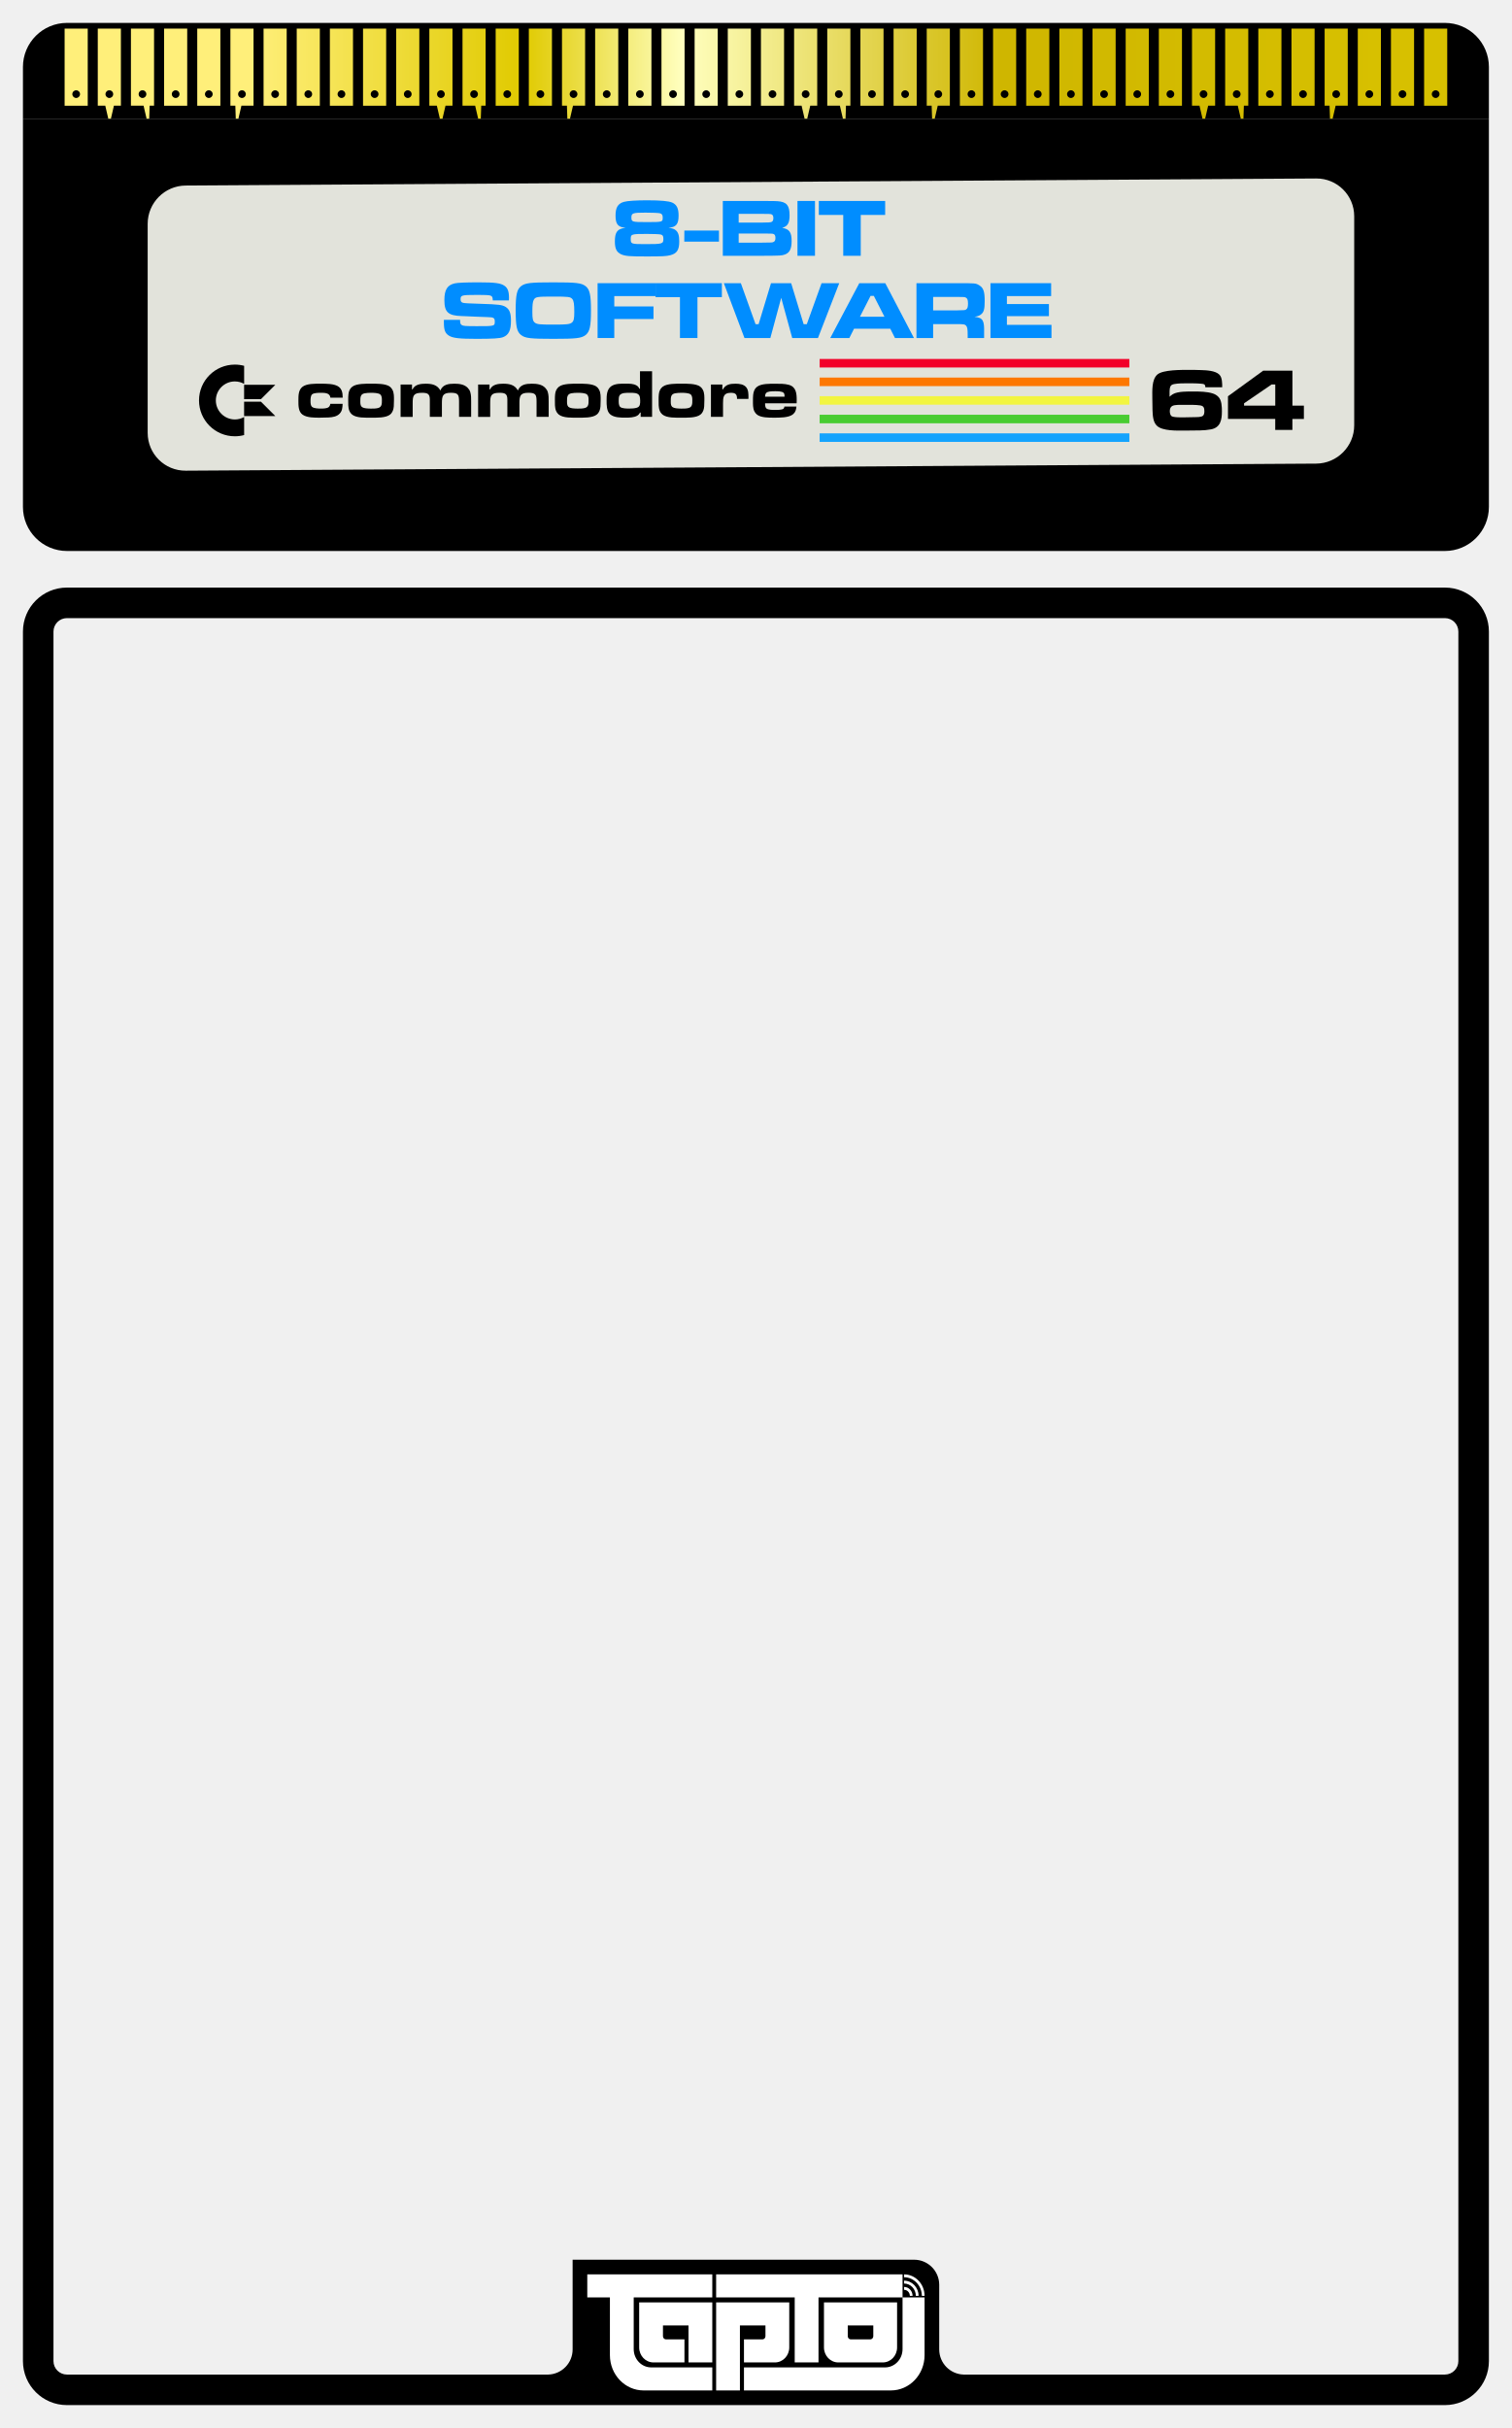
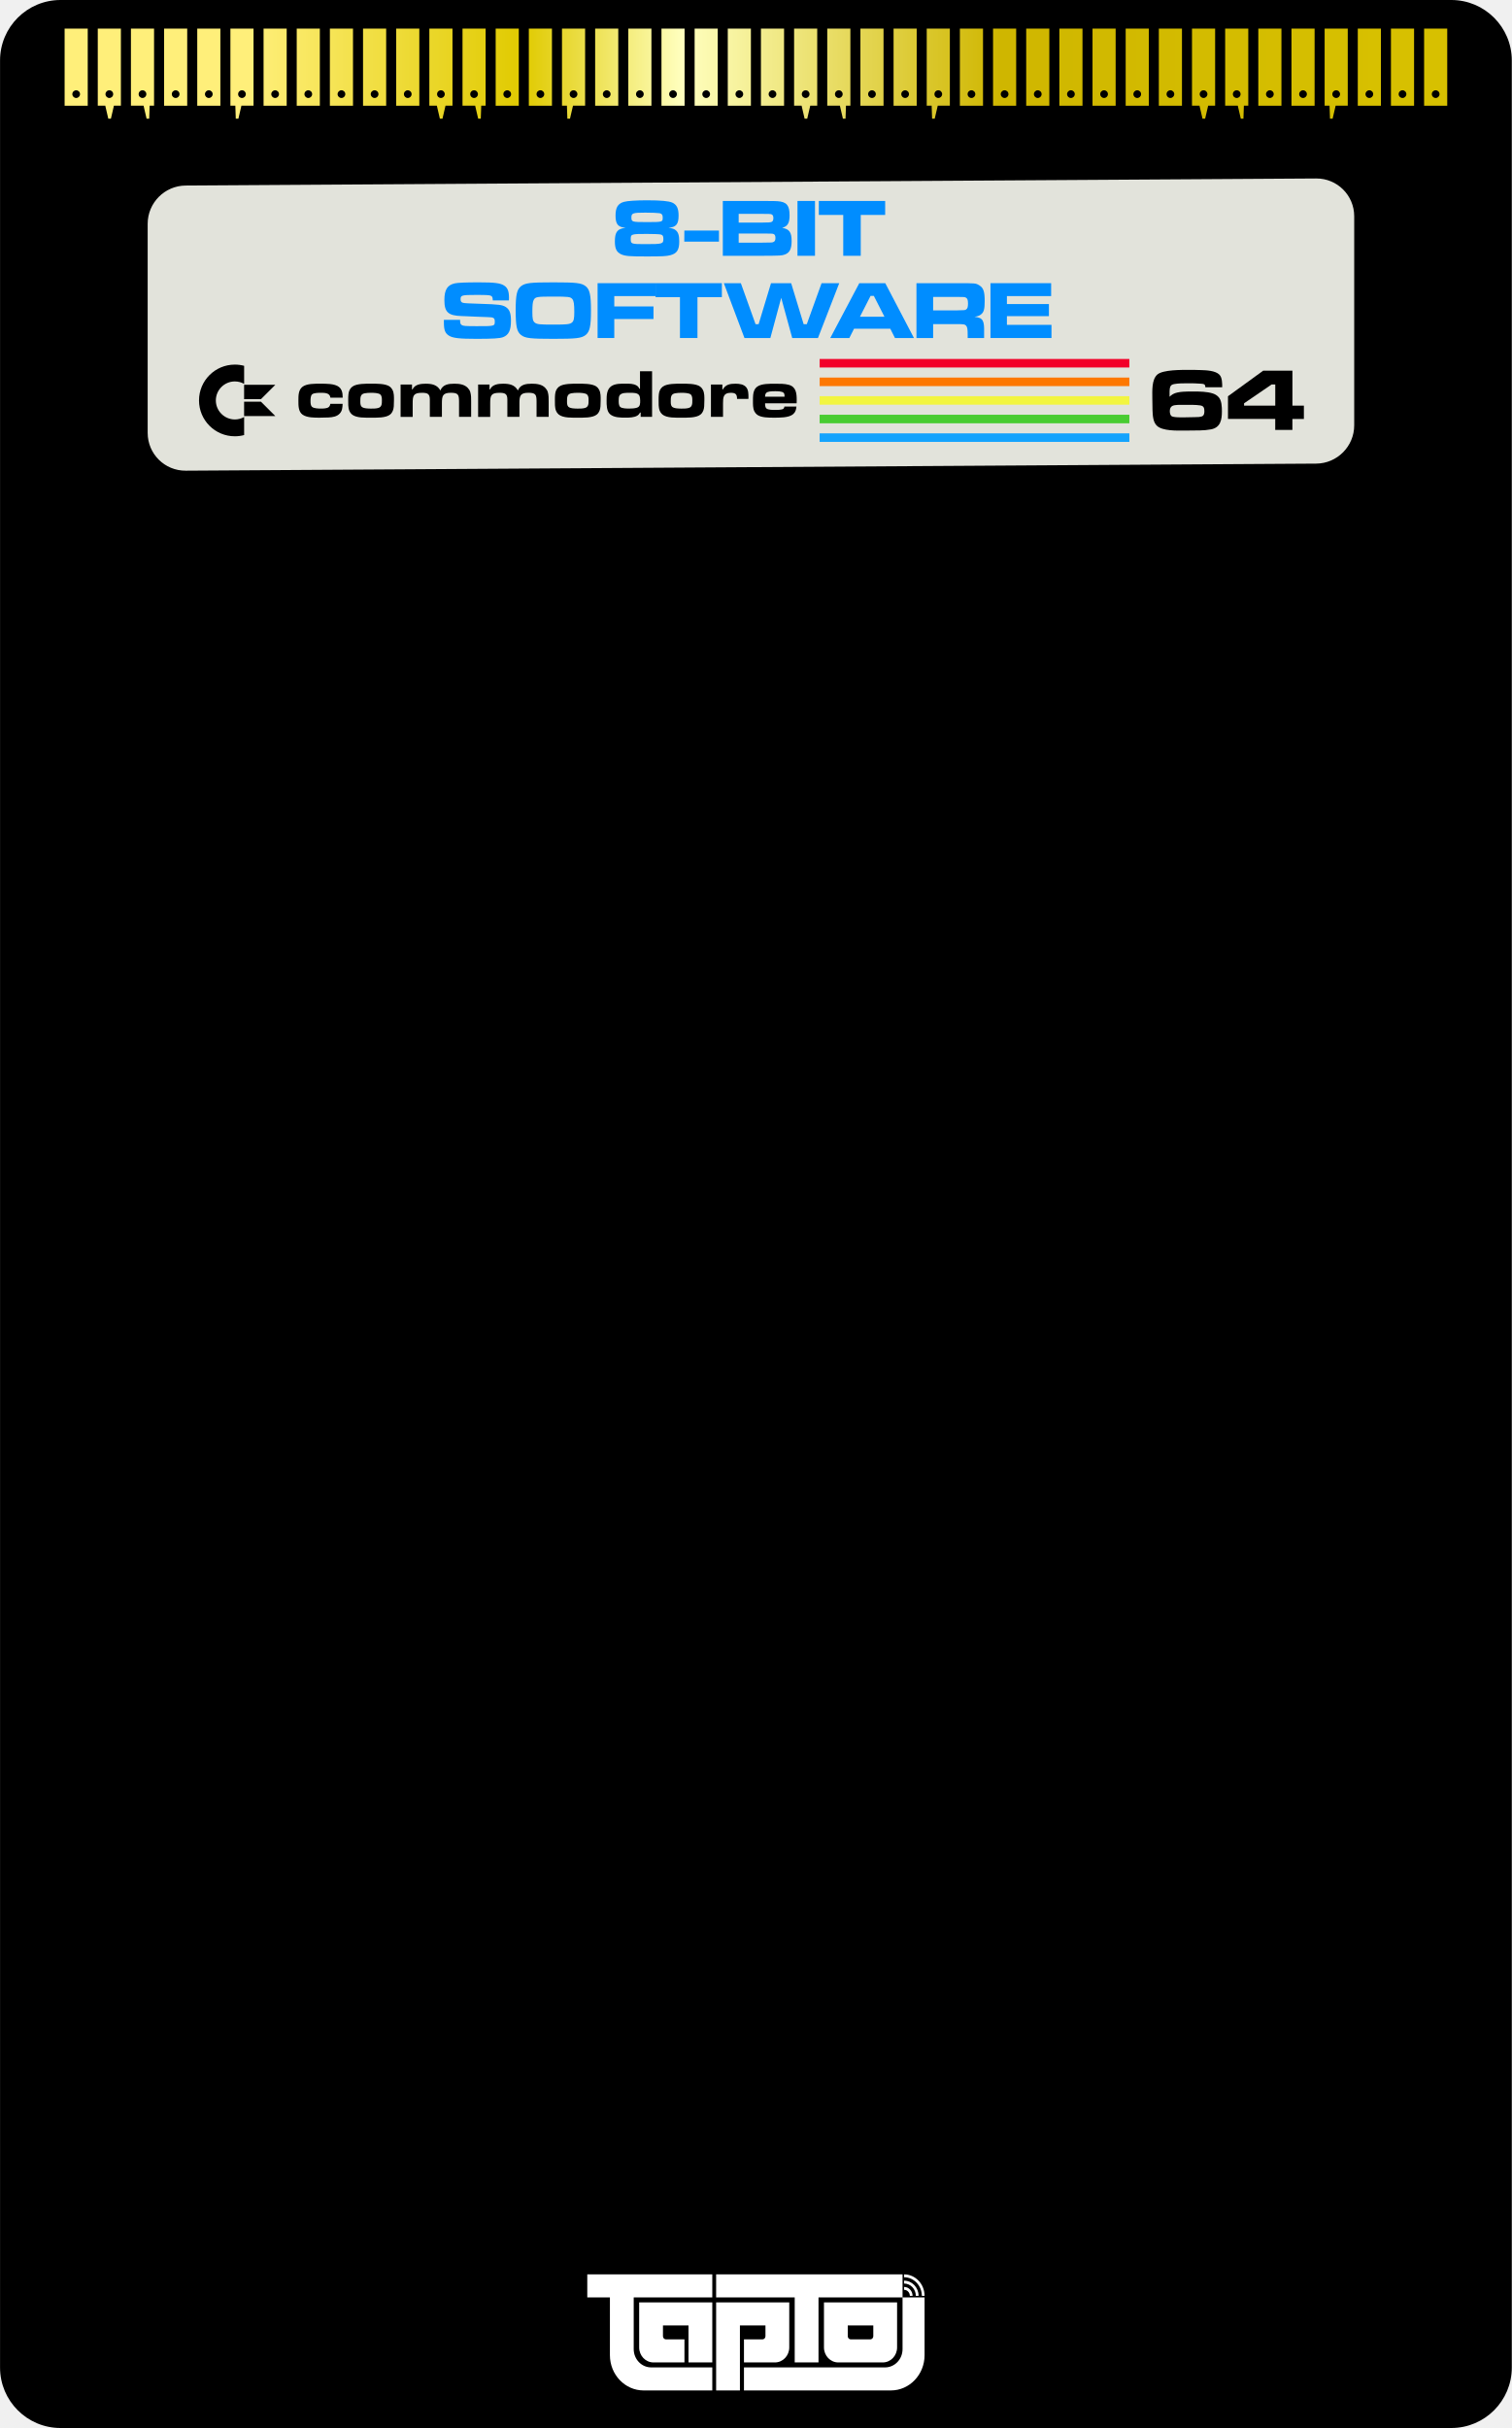
<svg xmlns="http://www.w3.org/2000/svg" width="619" height="994" viewBox="0 0 198.048 318.048" version="1.1" xml:space="preserve" style="clip-rule:evenodd;fill-rule:evenodd;stroke-linejoin:round;stroke-miterlimit:2" id="svg10">
+   <g id="Background" transform="scale(0.32)" style="display:inline">
+     <path id="Sticker-Rounded" d="m 618.9,24.756 v 944.388 c 0,13.663 -11.093,24.756 -24.756,24.756 H 24.756 C 11.093,993.9 0,982.807 0,969.144 V 24.756 C 0,11.093 11.093,0 24.756,0 H 594.144 C 607.807,0 618.9,11.093 618.9,24.756 Z" />
+   </g>
  <g id="Card-Frame" transform="scale(0.32)">
    <g id="Artwork-Area">
      <path d="m 609.525,258.529 v 707.992 c 0,9.936 -8.068,18.004 -18.004,18.004 H 27.379 c -9.936,0 -18.004,-8.068 -18.004,-18.004 V 258.529 c 0,-9.936 8.068,-18.004 18.004,-18.004 h 564.142 c 9.936,0 18.004,8.068 18.004,18.004 z M 394.418,972.025 h 197.103 c 3.038,0 5.504,-2.466 5.504,-5.504 V 258.529 c 0,-3.038 -2.466,-5.504 -5.504,-5.504 H 27.379 c -3.038,0 -5.504,2.466 -5.504,5.504 v 707.992 c 0,3.038 2.466,5.504 5.504,5.504 h 197.103 c 5.51,-0.187 9.926,-4.719 9.926,-10.274 v -36.737 h 139.803 c 5.674,0 10.281,4.607 10.281,10.281 v 26.456 c 0,5.555 4.416,10.087 9.926,10.274 z" id="path1" />
      <path id="TapTo-Logo---Bottom" d="m 369.478,940.449 h -34.407 v 26.612 h -9.741 v -26.612 h -32.172 v -9.435 h 76.32 z m 0,0 h 9.014 v 23.638 c 0,7.974 -6.176,14.438 -13.794,14.438 h -60.142 v -9.434 h 57.774 c 3.948,0 7.148,-3.35 7.148,-7.484 z m 0.616,-3.121 v -1.175 c 1.924,0 3.489,1.638 3.489,3.652 h -1.123 c 0,-1.366 -1.062,-2.477 -2.366,-2.477 z m 4.82,2.478 c 0,-2.783 -2.162,-5.047 -4.82,-5.047 v -1.176 c 3.277,0 5.943,2.792 5.943,6.223 z m 2.455,0 c 0,-4.199 -3.264,-7.616 -7.275,-7.616 v -1.176 c 4.63,0 8.398,3.944 8.398,8.792 z m -85.78,0.643 h -32.172 v 21.159 c 0,4.133 3.2,7.483 7.149,7.483 h 25.023 v 9.434 h -28.121 c -7.617,0 -13.793,-6.464 -13.793,-14.438 v -23.638 h -9.267 v -9.435 h 51.181 z m -29.937,2.03 h 29.937 v 24.582 h -9.741 v -15.147 h -10.455 v 4.407 c 0,0.721 0.558,1.305 1.247,1.305 h 7.551 v 9.435 h -12.676 c -3.238,0 -5.863,-2.748 -5.863,-6.138 z m 31.506,0 h 29.937 v 18.444 c 0,3.39 -2.625,6.138 -5.863,6.138 h -12.676 v -9.435 h 7.55 c 0.689,0 1.248,-0.584 1.248,-1.305 v -4.407 H 302.9 v 26.611 h -9.742 z m 74.085,0 v 18.444 c 0,3.39 -2.625,6.138 -5.863,6.138 h -18.21 c -3.238,0 -5.864,-2.748 -5.864,-6.138 v -18.444 z m -9.741,9.435 h -10.454 v 4.407 c 0,0.721 0.558,1.305 1.247,1.305 h 7.96 c 0.689,0 1.247,-0.584 1.247,-1.305 z" style="fill:#ffffff" />
    </g>
    <g id="Card-Top">
      <path id="Header-Background" d="m 609.525,48.574 v 158.932 c 0,9.958 -8.084,18.042 -18.041,18.042 H 27.416 c -9.957,0 -18.041,-8.084 -18.041,-18.042 V 48.574 Z" style="fill:#000000" />
      <path id="Pins-Background" d="M 9.375,48.574 V 27.416 c 0,-9.957 8.084,-18.041 18.041,-18.041 h 564.068 c 9.957,0 18.041,8.084 18.041,18.041 v 21.158 z" />
      <path id="Pins" d="M 35.903,11.708 V 43.269 H 26.434 V 11.708 Z m -4.735,25.247 c -0.87,0 -1.577,0.707 -1.577,1.58 0,0.87 0.707,1.577 1.577,1.577 0.871,0 1.578,-0.707 1.578,-1.577 0,-0.873 -0.707,-1.58 -1.578,-1.58 z M 171.65,11.708 v 31.561 h -9.469 V 11.708 Z m -4.735,25.247 c -0.87,0 -1.577,0.707 -1.577,1.58 0,0.87 0.707,1.577 1.577,1.577 0.871,0 1.578,-0.707 1.578,-1.577 0,-0.873 -0.707,-1.58 -1.578,-1.58 z M 483.869,11.708 v 31.561 h -9.47 V 11.708 Z m -4.736,25.247 c -0.87,0 -1.577,0.707 -1.577,1.58 0,0.87 0.707,1.577 1.577,1.577 0.871,0 1.579,-0.707 1.579,-1.577 0,-0.873 -0.708,-1.58 -1.579,-1.58 z M 320.972,11.708 v 31.561 h -9.469 V 11.708 Z m -4.735,25.247 c -0.87,0 -1.578,0.707 -1.578,1.58 0,0.87 0.708,1.577 1.578,1.577 0.871,0 1.578,-0.707 1.578,-1.577 0,-0.873 -0.707,-1.58 -1.578,-1.58 z M 76.627,11.708 V 43.269 H 67.158 V 11.708 Z m -4.735,25.247 c -0.87,0 -1.577,0.707 -1.577,1.58 0,0.87 0.707,1.577 1.577,1.577 0.871,0 1.578,-0.707 1.578,-1.577 0,-0.873 -0.707,-1.58 -1.578,-1.58 z M 212.374,11.708 v 31.561 h -9.469 V 11.708 Z m -4.735,25.247 c -0.87,0 -1.577,0.707 -1.577,1.58 0,0.87 0.707,1.577 1.577,1.577 0.871,0 1.579,-0.707 1.579,-1.577 0,-0.873 -0.708,-1.58 -1.579,-1.58 z M 524.593,11.708 v 31.561 h -9.47 V 11.708 Z m -4.736,25.247 c -0.869,0 -1.577,0.707 -1.577,1.58 0,0.87 0.708,1.577 1.577,1.577 0.872,0 1.579,-0.707 1.579,-1.577 0,-0.873 -0.707,-1.58 -1.579,-1.58 z M 361.696,11.708 v 31.561 h -9.469 V 11.708 Z m -4.735,25.247 c -0.87,0 -1.577,0.707 -1.577,1.58 0,0.87 0.707,1.577 1.577,1.577 0.871,0 1.578,-0.707 1.578,-1.577 0,-0.873 -0.707,-1.58 -1.578,-1.58 z M 117.351,11.708 v 31.561 h -9.469 V 11.708 Z m -4.735,25.247 c -0.87,0 -1.577,0.707 -1.577,1.58 0,0.87 0.707,1.577 1.577,1.577 0.871,0 1.579,-0.707 1.579,-1.577 0,-0.873 -0.708,-1.58 -1.579,-1.58 z M 253.099,11.708 v 31.561 h -9.47 V 11.708 Z m -4.736,25.247 c -0.87,0 -1.577,0.707 -1.577,1.58 0,0.87 0.707,1.577 1.577,1.577 0.871,0 1.579,-0.707 1.579,-1.577 0,-0.873 -0.708,-1.58 -1.579,-1.58 z M 565.317,11.708 v 31.561 h -9.47 V 11.708 Z m -4.735,25.247 c -0.87,0 -1.578,0.707 -1.578,1.58 0,0.87 0.708,1.577 1.578,1.577 0.871,0 1.578,-0.707 1.578,-1.577 0,-0.873 -0.707,-1.58 -1.578,-1.58 z M 402.42,11.708 v 31.561 h -9.469 V 11.708 Z m -4.735,25.247 c -0.87,0 -1.577,0.707 -1.577,1.58 0,0.87 0.707,1.577 1.577,1.577 0.871,0 1.578,-0.707 1.578,-1.577 0,-0.873 -0.707,-1.58 -1.578,-1.58 z M 144.501,11.708 v 31.561 h -9.47 V 11.708 Z m -4.736,25.247 c -0.869,0 -1.577,0.707 -1.577,1.58 0,0.87 0.708,1.577 1.577,1.577 0.872,0 1.579,-0.707 1.579,-1.577 0,-0.873 -0.707,-1.58 -1.579,-1.58 z M 456.719,11.708 V 43.269 H 447.25 V 11.708 Z m -4.735,25.247 c -0.87,0 -1.577,0.707 -1.577,1.58 0,0.87 0.707,1.577 1.577,1.577 0.871,0 1.578,-0.707 1.578,-1.577 0,-0.873 -0.707,-1.58 -1.578,-1.58 z M 280.248,11.708 v 31.561 h -9.47 V 11.708 Z m -4.735,25.247 c -0.87,0 -1.578,0.707 -1.578,1.58 0,0.87 0.708,1.577 1.578,1.577 0.871,0 1.578,-0.707 1.578,-1.577 0,-0.873 -0.707,-1.58 -1.578,-1.58 z M 592.466,11.708 v 31.561 h -9.469 V 11.708 Z m -4.735,25.247 c -0.87,0 -1.577,0.707 -1.577,1.58 0,0.87 0.707,1.577 1.577,1.577 0.871,0 1.578,-0.707 1.578,-1.577 0,-0.873 -0.707,-1.58 -1.578,-1.58 z M 429.57,11.708 V 43.269 H 420.1 V 11.708 Z m -4.736,25.247 c -0.869,0 -1.577,0.707 -1.577,1.58 0,0.87 0.708,1.577 1.577,1.577 0.872,0 1.579,-0.707 1.579,-1.577 0,-0.873 -0.707,-1.58 -1.579,-1.58 z M 90.202,11.708 v 31.561 h -9.47 V 11.708 Z m -4.735,25.247 c -0.87,0 -1.578,0.707 -1.578,1.58 0,0.87 0.708,1.577 1.578,1.577 0.871,0 1.578,-0.707 1.578,-1.577 0,-0.873 -0.707,-1.58 -1.578,-1.58 z M 225.949,11.708 V 43.269 H 216.48 V 11.708 Z m -4.735,25.247 c -0.87,0 -1.577,0.707 -1.577,1.58 0,0.87 0.707,1.577 1.577,1.577 0.871,0 1.578,-0.707 1.578,-1.577 0,-0.873 -0.707,-1.58 -1.578,-1.58 z M 538.168,11.708 v 31.561 h -9.47 V 11.708 Z m -4.736,25.247 c -0.87,0 -1.577,0.707 -1.577,1.58 0,0.87 0.707,1.577 1.577,1.577 0.871,0 1.579,-0.707 1.579,-1.577 0,-0.873 -0.708,-1.58 -1.579,-1.58 z M 375.271,11.708 v 31.561 h -9.47 V 11.708 Z m -4.735,25.247 c -0.87,0 -1.578,0.707 -1.578,1.58 0,0.87 0.708,1.577 1.578,1.577 0.871,0 1.578,-0.707 1.578,-1.577 0,-0.873 -0.707,-1.58 -1.578,-1.58 z M 130.926,11.708 v 31.561 h -9.469 V 11.708 Z m -4.735,25.247 c -0.87,0 -1.577,0.707 -1.577,1.58 0,0.87 0.707,1.577 1.577,1.577 0.871,0 1.578,-0.707 1.578,-1.577 0,-0.873 -0.707,-1.58 -1.578,-1.58 z M 266.673,11.708 v 31.561 h -9.469 V 11.708 Z m -4.735,25.247 c -0.87,0 -1.577,0.707 -1.577,1.58 0,0.87 0.707,1.577 1.577,1.577 0.871,0 1.578,-0.707 1.578,-1.577 0,-0.873 -0.707,-1.58 -1.578,-1.58 z M 578.892,11.708 v 31.561 h -9.47 V 11.708 Z m -4.736,25.247 c -0.87,0 -1.577,0.707 -1.577,1.58 0,0.87 0.707,1.577 1.577,1.577 0.871,0 1.579,-0.707 1.579,-1.577 0,-0.873 -0.708,-1.58 -1.579,-1.58 z M 415.995,11.708 v 31.561 h -9.469 V 11.708 Z m -4.735,25.247 c -0.87,0 -1.578,0.707 -1.578,1.58 0,0.87 0.708,1.577 1.578,1.577 0.871,0 1.578,-0.707 1.578,-1.577 0,-0.873 -0.707,-1.58 -1.578,-1.58 z M 158.076,11.708 v 31.561 h -9.47 V 11.708 Z m -4.736,25.247 c -0.87,0 -1.577,0.707 -1.577,1.58 0,0.87 0.707,1.577 1.577,1.577 0.871,0 1.579,-0.707 1.579,-1.577 0,-0.873 -0.708,-1.58 -1.579,-1.58 z M 470.294,11.708 v 31.561 h -9.47 V 11.708 Z m -4.735,25.247 c -0.87,0 -1.578,0.707 -1.578,1.58 0,0.87 0.708,1.577 1.578,1.577 0.871,0 1.578,-0.707 1.578,-1.577 0,-0.873 -0.707,-1.58 -1.578,-1.58 z M 307.397,11.708 v 31.561 h -9.469 V 11.708 Z m -4.735,25.247 c -0.87,0 -1.577,0.707 -1.577,1.58 0,0.87 0.707,1.577 1.577,1.577 0.871,0 1.579,-0.707 1.579,-1.577 0,-0.873 -0.708,-1.58 -1.579,-1.58 z m -8.839,-25.247 v 31.561 h -9.47 V 11.708 Z m -4.736,25.247 c -0.87,0 -1.577,0.707 -1.577,1.58 0,0.87 0.707,1.577 1.577,1.577 0.871,0 1.579,-0.707 1.579,-1.577 0,-0.873 -0.708,-1.58 -1.579,-1.58 z M 443.145,11.708 v 31.561 h -9.47 V 11.708 Z m -4.736,25.247 c -0.87,0 -1.577,0.707 -1.577,1.58 0,0.87 0.707,1.577 1.577,1.577 0.871,0 1.579,-0.707 1.579,-1.577 0,-0.873 -0.708,-1.58 -1.579,-1.58 z m -395.33,6.313 h -3.07 v -31.56 h 9.469 v 31.56 H 46.62 l -1.233,5.306 h -1.075 z m 1.664,-6.312 c -0.871,0 -1.578,0.707 -1.578,1.578 0,0.871 0.707,1.578 1.578,1.578 0.871,0 1.578,-0.707 1.578,-1.578 0,-0.871 -0.707,-1.578 -1.578,-1.578 z m 134.083,6.312 h -3.07 v -31.56 h 9.469 v 31.56 h -2.858 l -1.233,5.306 h -1.075 z m 1.664,-6.312 c -0.871,0 -1.578,0.707 -1.578,1.578 0,0.871 0.707,1.578 1.578,1.578 0.871,0 1.578,-0.707 1.578,-1.578 0,-0.871 -0.707,-1.578 -1.578,-1.578 z m 310.554,6.312 h -3.07 v -31.56 h 9.469 v 31.56 h -2.857 l -1.233,5.306 h -1.076 z m 1.665,-6.312 c -0.872,0 -1.579,0.707 -1.579,1.578 0,0.871 0.707,1.578 1.579,1.578 0.871,0 1.578,-0.707 1.578,-1.578 0,-0.871 -0.707,-1.578 -1.578,-1.578 z m -164.561,6.312 h -3.07 v -31.56 h 9.469 v 31.56 h -2.858 l -1.233,5.306 h -1.075 z m 1.664,-6.312 c -0.871,0 -1.578,0.707 -1.578,1.578 0,0.871 0.707,1.578 1.578,1.578 0.871,0 1.578,-0.707 1.578,-1.578 0,-0.871 -0.707,-1.578 -1.578,-1.578 z M 96.325,43.268 h -2.018 v -31.56 h 9.469 v 31.56 h -4.961 l -1.233,5.306 h -1.076 z m 2.717,-6.312 c -0.871,0 -1.578,0.707 -1.578,1.578 0,0.871 0.707,1.578 1.578,1.578 0.871,0 1.578,-0.707 1.578,-1.578 0,-0.871 -0.707,-1.578 -1.578,-1.578 z m 133.031,6.312 h -2.018 v -31.56 h 9.469 v 31.56 h -4.962 l -1.233,5.306 h -1.075 z m 2.716,-6.312 c -0.871,0 -1.578,0.707 -1.578,1.578 0,0.871 0.707,1.578 1.578,1.578 0.871,0 1.578,-0.707 1.578,-1.578 0,-0.871 -0.707,-1.578 -1.578,-1.578 z m 309.502,6.312 h -2.018 v -31.56 h 9.469 v 31.56 h -4.962 l -1.233,5.306 h -1.075 z m 2.716,-6.312 c -0.871,0 -1.578,0.707 -1.578,1.578 0,0.871 0.707,1.578 1.578,1.578 0.872,0 1.579,-0.707 1.579,-1.578 0,-0.871 -0.707,-1.578 -1.579,-1.578 z m -165.613,6.312 h -2.018 v -31.56 h 9.469 v 31.56 h -4.961 l -1.233,5.306 h -1.076 z m 2.717,-6.312 c -0.871,0 -1.578,0.707 -1.578,1.578 0,0.871 0.707,1.578 1.578,1.578 0.871,0 1.578,-0.707 1.578,-1.578 0,-0.871 -0.707,-1.578 -1.578,-1.578 z M 58.758,43.268 h -5.175 v -31.56 h 9.469 v 31.56 h -1.805 l -0.181,5.306 h -1.075 z m -0.44,-6.312 c -0.871,0 -1.578,0.707 -1.578,1.578 0,0.871 0.707,1.578 1.578,1.578 0.871,0 1.578,-0.707 1.578,-1.578 0,-0.871 -0.707,-1.578 -1.578,-1.578 z m 136.187,6.312 h -5.175 v -31.56 h 9.469 v 31.56 h -1.805 l -0.181,5.306 h -1.075 z m -0.44,-6.312 c -0.871,0 -1.578,0.707 -1.578,1.578 0,0.871 0.707,1.578 1.578,1.578 0.871,0 1.578,-0.707 1.578,-1.578 0,-0.871 -0.707,-1.578 -1.578,-1.578 z m 312.658,6.312 h -5.174 v -31.56 h 9.469 v 31.56 h -1.806 l -0.181,5.306 h -1.075 z m -0.44,-6.312 c -0.871,0 -1.578,0.707 -1.578,1.578 0,0.871 0.707,1.578 1.578,1.578 0.871,0 1.579,-0.707 1.579,-1.578 0,-0.871 -0.708,-1.578 -1.579,-1.578 z m -162.456,6.312 h -5.175 v -31.56 h 9.469 v 31.56 h -1.805 l -0.181,5.306 h -1.075 z m -0.44,-6.312 c -0.871,0 -1.578,0.707 -1.578,1.578 0,0.871 0.707,1.578 1.578,1.578 0.871,0 1.578,-0.707 1.578,-1.578 0,-0.871 -0.707,-1.578 -1.578,-1.578 z" style="fill:url(#_Linear1)" />
-       <rect style="clip-rule:evenodd;fill:#e2e3db;fill-rule:evenodd;stroke:#000000;stroke-width:3.292;stroke-linejoin:round;stroke-miterlimit:4;stroke-dasharray:none;stroke-opacity:1" id="rect4670" width="497.248" height="120.017" x="58.792" y="74.779" ry="17.22" transform="matrix(0.9999805,-0.00625102,0,1,0,0)" />
-       <g transform="matrix(0.05869924,0,0,0.05869924,-6.326969,-7.975516)" aria-label="8-BIT SOFTWARE" style="font-style:normal;font-variant:normal;font-weight:normal;font-stretch:normal;font-size:573.333px;line-height:1;font-family:'Microgramma D Extended';-inkscape-font-specification:'Microgramma D Extended';text-align:center;letter-spacing:0px;word-spacing:0px;text-anchor:middle;clip-rule:evenodd;fill:#008dff;fill-opacity:1;fill-rule:evenodd;stroke:none;stroke-width:17.917;stroke-linejoin:round;stroke-miterlimit:2" id="text50">
+       <rect style="clip-rule:evenodd;fill:#e2e3db;fill-rule:evenodd;stroke:#000000;stroke-width:3.292;stroke-linejoin:round;stroke-miterlimit:4;stroke-dasharray:none;stroke-opacity:1" id="Top-Silver-Label" width="497.248" height="120.017" x="58.792" y="74.779" ry="17.22" transform="matrix(0.9999805,-0.00625102,0,1,0,0)" />
+       <g transform="matrix(0.05869924,0,0,0.05869924,-6.326638,-7.97513)" aria-label="8-BIT SOFTWARE" style="font-style:normal;font-variant:normal;font-weight:normal;font-stretch:normal;font-size:573.333px;line-height:1;font-family:'Microgramma D Extended';-inkscape-font-specification:'Microgramma D Extended';text-align:center;letter-spacing:0px;word-spacing:0px;text-anchor:middle;clip-rule:evenodd;fill:#008dff;fill-opacity:1;fill-rule:evenodd;stroke:none;stroke-width:17.917;stroke-linejoin:round;stroke-miterlimit:2" id="8bit-Software">
        <path d="m 4470.397,1724.202 c -21.787,3.44 -30.387,5.733 -39.56,10.32 -25.227,12.613 -34.973,36.693 -34.973,85.427 0,51.027 12.613,75.68 45.293,90.013 28.667,12.04 56.187,14.333 178.88,14.333 107.787,0 134.733,-1.72 162.253,-8.6 46.44,-12.04 62.493,-37.267 62.493,-95.747 0,-44.147 -7.453,-66.507 -27.52,-80.84 -9.747,-7.453 -18.92,-10.32 -47.013,-14.907 52.747,-4.013 69.947,-24.653 69.947,-84.853 0,-49.88 -12.613,-76.253 -44.147,-90.587 -24.08,-10.893 -81.413,-16.053 -176.013,-16.053 -75.107,0 -137.027,4.013 -161.107,10.893 -41.853,12.04 -58.48,38.987 -58.48,95.747 0,60.2 17.2,80.84 69.947,84.853 z m 138.173,-105.493 c 41.853,0 87.147,1.72 99.76,4.013 14.907,2.867 21.213,11.467 21.213,29.24 0,32.68 0,32.68 -113.52,32.68 -100.333,0 -104.92,-1.147 -104.92,-32.68 0,-29.813 10.32,-33.253 97.467,-33.253 z m 11.467,148.493 c 41.28,0 87.72,1.72 95.747,4.013 13.76,3.44 18.347,10.32 18.347,29.813 0,35.547 -5.16,37.267 -124.987,37.267 -98.613,0 -102.627,-1.147 -102.627,-34.4 0,-35.547 2.867,-36.693 113.52,-36.693 z" style="font-size:573.333px;line-height:1;text-align:center;text-anchor:middle;fill:#008dff;fill-opacity:1;stroke-width:17.917" id="path4572" />
        <path d="m 4880.473,1743.695 -0.573,77.4 h 241.947 v -77.4 z" style="font-size:573.333px;line-height:1;text-align:center;text-anchor:middle;fill:#008dff;fill-opacity:1;stroke-width:17.917" id="path4574" />
        <path d="m 5148.722,1919.708 h 275.2 c 128.427,-0.573 134.733,-1.147 156.52,-8.6 33.827,-11.467 48.16,-39.56 48.16,-94.027 0,-61.347 -15.48,-83.707 -65.933,-92.307 38.413,-10.893 51.6,-33.253 51.6,-87.72 0,-69.373 -20.64,-93.453 -83.133,-98.04 -17.2,-1.147 -17.2,-1.147 -107.787,-1.72 h -274.627 z m 110.653,-231.627 v -60.773 h 163.973 c 52.747,0.573 54.467,0.573 60.773,1.72 12.04,2.867 17.2,11.467 17.2,27.52 0,13.76 -4.013,23.507 -12.613,26.947 -7.453,3.44 -24.08,4.587 -65.36,4.587 z m 0,139.893 v -63.64 h 164.547 c 67.653,0.573 67.653,0.573 73.387,1.72 13.187,2.867 18.347,10.893 18.347,28.667 0,16.053 -4.013,24.653 -13.76,28.667 -8.6,4.013 -8.6,4.013 -77.973,4.587 z" style="font-size:573.333px;line-height:1;text-align:center;text-anchor:middle;fill:#008dff;fill-opacity:1;stroke-width:17.917" id="path4576" />
        <path d="m 5669.425,1537.295 v 382.413 h 122.12 v -382.413 z" style="font-size:573.333px;line-height:1;text-align:center;text-anchor:middle;fill:#008dff;fill-opacity:1;stroke-width:17.917" id="path4578" />
        <path d="m 5818.285,1537.295 v 97.467 h 170.28 v 284.947 h 122.12 v -284.947 h 170.28 v -97.467 z" style="font-size:573.333px;line-height:1;text-align:center;text-anchor:middle;fill:#008dff;fill-opacity:1;stroke-width:17.917" id="path4580" />
        <path d="m 3203.321,2366.335 v 18.347 c 0,52.747 8.6,75.107 34.973,91.733 26.947,17.2 73.387,22.36 192.067,22.36 114.093,0 162.253,-2.867 185.187,-11.467 39.56,-14.907 55.613,-47.587 55.613,-114.093 0,-53.32 -9.747,-79.12 -36.12,-96.32 -24.653,-15.48 -49.307,-18.347 -175.44,-22.36 -80.84,-2.293 -112.373,-4.013 -122.693,-6.88 -12.04,-2.867 -17.2,-10.32 -17.2,-24.653 0,-28.093 8.027,-30.387 106.64,-30.387 82.56,0 96.893,1.147 106.64,6.88 8.6,5.16 10.32,10.32 11.467,31.533 h 112.373 c 0.573,-7.453 0.573,-15.48 0.573,-17.773 0,-45.293 -9.173,-69.373 -32.107,-84.853 -26.947,-18.347 -67.08,-23.507 -178.307,-23.507 -91.733,0 -144.48,2.293 -166.84,6.88 -52.747,11.467 -73.387,44.147 -73.387,116.96 0,84.28 26.373,108.36 120.973,111.227 l 30.96,1.147 61.92,2.867 91.733,3.44 c 37.267,0.573 45.867,6.307 45.867,29.24 0,33.827 0,33.827 -124.987,33.827 -81.987,0 -94.6,-1.147 -105.493,-8.027 -9.173,-5.733 -11.467,-13.187 -11.467,-36.12 z" style="font-size:573.333px;line-height:1;text-align:center;text-anchor:middle;fill:#008dff;fill-opacity:1;stroke-width:17.917" id="path4582" />
        <path d="m 3966.589,2104.895 c -159.96,0 -195.507,4.013 -224.747,26.373 -29.24,22.36 -37.84,61.347 -37.84,167.987 0,112.373 8.027,150.213 37.84,173.147 29.24,22.36 64.787,26.373 225.893,26.373 158.24,0 194.36,-4.013 223.6,-26.373 29.24,-22.36 37.84,-60.773 37.84,-170.853 0,-109.507 -8.6,-147.92 -37.84,-170.28 -29.24,-22.36 -64.787,-26.373 -224.747,-26.373 z m 0,99.187 c 106.64,0 119.253,1.72 132.44,17.2 10.32,12.613 13.76,34.4 13.76,91.16 0,46.44 -4.013,63.067 -17.2,73.387 -15.48,11.467 -34.4,13.76 -127.853,13.76 -96.32,0 -114.667,-1.72 -130.147,-13.76 -13.76,-10.893 -17.2,-26.373 -17.2,-73.96 0,-48.733 2.293,-70.52 9.173,-83.707 11.467,-22.36 22.36,-24.08 137.027,-24.08 z" style="font-size:573.333px;line-height:1;text-align:center;text-anchor:middle;fill:#008dff;fill-opacity:1;stroke-width:17.917" id="path4584" />
        <path d="m 4275.284,2110.628 v 382.413 h 116.387 v -132.44 h 273.48 v -87.72 h -273.48 v -72.24 h 287.813 v -90.013 z" style="font-size:573.333px;line-height:1;text-align:center;text-anchor:middle;fill:#008dff;fill-opacity:1;stroke-width:17.917" id="path4586" />
        <path d="m 4679.457,2110.628 v 97.467 h 170.28 v 284.947 h 122.12 v -284.947 h 170.28 v -97.467 z" style="font-size:573.333px;line-height:1;text-align:center;text-anchor:middle;fill:#008dff;fill-opacity:1;stroke-width:17.917" id="path4588" />
        <path d="m 5155.754,2110.628 143.907,382.413 h 180.6 l 75.68,-280.36 76.827,280.36 h 179.453 l 148.493,-382.413 h -123.267 l -103.2,286.093 h -21.787 l -87.147,-286.093 h -140.467 l -86.573,286.093 h -21.213 l -102.627,-286.093 z" style="font-size:573.333px;line-height:1;text-align:center;text-anchor:middle;fill:#008dff;fill-opacity:1;stroke-width:17.917" id="path4590" />
        <path d="m 6349.336,2493.042 h 132.44 l -200.093,-382.413 h -181.173 l -202.387,382.413 h 133.013 l 32.68,-64.787 h 252.84 z m -73.387,-148.493 h -170.853 l 73.96,-145.053 h 22.933 z" style="font-size:573.333px;line-height:1;text-align:center;text-anchor:middle;fill:#008dff;fill-opacity:1;stroke-width:17.917" id="path4592" />
        <path d="m 6499.191,2493.042 h 116.387 v -96.893 h 164.547 c 48.16,0 56.76,1.147 64.787,10.32 9.173,9.747 11.467,23.507 11.467,66.507 v 20.067 h 114.667 v -35.547 c 2.293,-88.293 -8.027,-105.493 -67.08,-112.373 22.933,-3.44 33.827,-7.453 44.72,-16.053 20.64,-15.48 26.373,-37.267 26.373,-94.027 0,-66.507 -8.6,-91.733 -37.84,-109.507 -24.653,-14.907 -24.653,-14.907 -156.52,-14.907 h -281.507 z m 116.387,-192.64 v -94.027 h 163.973 c 52.747,0.573 54.467,0.573 62.493,4.013 12.04,5.16 16.627,16.053 16.627,41.853 0,24.08 -3.44,35.547 -12.613,41.28 -8.027,5.733 -8.027,5.733 -66.507,6.88 z" style="font-size:573.333px;line-height:1;text-align:center;text-anchor:middle;fill:#008dff;fill-opacity:1;stroke-width:17.917" id="path4594" />
        <path d="m 7015.414,2110.628 v 382.413 h 425.413 v -91.733 h -310.747 v -60.773 h 292.973 v -84.28 h -292.973 v -55.613 h 308.453 v -90.013 z" style="font-size:573.333px;line-height:1;text-align:center;text-anchor:middle;fill:#008dff;fill-opacity:1;stroke-width:17.917" id="path4596" />
      </g>
-       <g style="clip-rule:evenodd;fill-rule:evenodd;stroke-linejoin:round;stroke-miterlimit:2" id="g1058" transform="matrix(0.1245493,0,0,0.1245493,88.79493,286.3035)">
+       <g style="clip-rule:evenodd;fill-rule:evenodd;stroke-linejoin:round;stroke-miterlimit:2" id="Commodore-64" transform="matrix(0.1245493,0,0,0.1245493,88.79518,286.3034)">
        <g id="g1056" transform="translate(-132.9182,-1174.4)">
          <g id="g1020">
-             <polygon style="clip-rule:evenodd;opacity:1;fill:#f20029;fill-rule:evenodd" id="polygon7_00000001656786455258842800000011693801996860144811_-0" class="st34" points="3132,55.5 3132,83.5 2114,83.5 2114,55.5 " />
-             <polygon style="clip-rule:evenodd;opacity:1;fill:#fd7801;fill-rule:evenodd" class="st31" points="3132,116.6 3132,144.7 2114,144.7 2114,116.6 " id="polygon1013" />
-             <polygon style="clip-rule:evenodd;opacity:1;fill:#f2f540;fill-rule:evenodd" class="st27" points="3132,177.8 3132,205.7 2114,205.7 2114,177.8 " id="polygon1015" />
-             <polygon style="clip-rule:evenodd;opacity:1;fill:#48cc31;fill-rule:evenodd" class="st22" points="3132,238.8 3132,266.9 2114,266.9 2114,238.8 " id="polygon1017" />
-             <polygon style="clip-rule:evenodd;opacity:1;fill:#14a3fd;fill-rule:evenodd" id="polygon15_00000025427389810582415990000006569259060333928854_-1" class="st38" points="3132,300 3132,328 2114,328 2114,300 " />
+             <polygon style="clip-rule:evenodd;opacity:1;fill:#f20029;fill-rule:evenodd" id="polygon7_00000001656786455258842800000011693801996860144811_-0" class="st34" points="2114,55.5 3132,55.5 3132,83.5 2114,83.5 " />
+             <polygon style="clip-rule:evenodd;opacity:1;fill:#fd7801;fill-rule:evenodd" class="st31" points="2114,116.6 3132,116.6 3132,144.7 2114,144.7 " id="polygon1013" />
+             <polygon style="clip-rule:evenodd;opacity:1;fill:#f2f540;fill-rule:evenodd" class="st27" points="2114,177.8 3132,177.8 3132,205.7 2114,205.7 " id="polygon1015" />
+             <polygon style="clip-rule:evenodd;opacity:1;fill:#48cc31;fill-rule:evenodd" class="st22" points="2114,238.8 3132,238.8 3132,266.9 2114,266.9 " id="polygon1017" />
+             <polygon style="clip-rule:evenodd;opacity:1;fill:#14a3fd;fill-rule:evenodd" id="polygon15_00000025427389810582415990000006569259060333928854_-1" class="st38" points="2114,300 3132,300 3132,328 2114,328 " />
          </g>
          <g id="g1040">
            <path style="opacity:1;fill:#000000" class="st37" d="m 505.9,182.6 c -1.8,-16.4 -20,-15.9 -32.8,-15.9 -7,0 -21.6,0.2 -27.2,4.9 -5.4,4.5 -5.4,16.2 -5.4,22.5 0,6.1 0.2,14.1 4.9,18.6 5.6,5.4 21.1,5.8 28.3,5.8 4.9,0 9.7,0 14.6,-0.7 9.9,-1.3 15.7,-4.3 17.3,-14.8 H 546 c -0.4,11.9 -1.1,23.4 -9.9,32.3 -9.2,9.7 -23.4,11.7 -36.2,12.4 -9.7,0.4 -19.1,0.7 -28.7,0.7 -17.3,0 -42,0.4 -56.8,-9.9 -14.4,-10.1 -13.7,-31.2 -13.7,-46.7 0,-15.3 -0.2,-33.5 12.6,-44.2 13.9,-11.7 42.9,-10.8 60,-10.8 17.1,0 46.7,-0.7 60.9,10.8 3.8,3.1 6.3,6.3 8.3,11 3.4,7.9 3.6,15.5 3.8,24 z" id="path1022" />
            <path style="opacity:1;fill:#000000" class="st37" d="m 714.2,211.3 c -0.9,10.3 -3.6,19.5 -11.7,26.5 -13.7,11.9 -46,10.6 -62.9,10.6 -17.5,0 -48.5,1.6 -62.9,-10.6 -4,-3.4 -6.5,-7 -8.5,-11.7 -4.5,-11 -3.8,-24.9 -3.8,-36.6 0,-5.8 0,-11.9 0.7,-17.7 0.9,-10.1 4.7,-19.1 13,-25.4 13.5,-10.3 45.6,-9.7 61.5,-9.7 16.2,0 47.8,-0.7 61.5,9.7 3.8,2.9 6.3,5.8 8.5,10.1 5.8,10.3 5.2,23.6 5.2,35 0.1,6.5 -0.1,13.3 -0.6,19.8 z m -44,-38.8 c -5.8,-5.6 -22.9,-5.8 -30.3,-5.8 -7.2,0 -14.6,0.2 -21.6,1.6 -13.9,2.7 -14.1,13.5 -14.1,25.6 0,5.8 -0.2,13.7 4,18.2 6.1,6.5 23.6,6.5 31.7,6.5 7.6,0 15.7,0 23.1,-2 12.4,-3.4 12.1,-14.6 12.1,-25.6 0,-6.1 -0.2,-14 -4.9,-18.5 z" id="path1024" />
            <path style="opacity:1;fill:#000000" class="st37" d="M 928.7,245.6 V 196 c 0,-22.9 -2.5,-29.4 -26.9,-29.4 -27.4,0 -29.4,10.8 -29.4,35.3 v 43.8 h -39.7 v -49.6 -7.4 c 0,-19.3 -8.3,-22 -26.3,-22 -28.3,0 -30.1,10.1 -30.1,35.3 v 43.8 H 736.6 V 139.5 h 37.5 v 15.9 h 1.8 c 7.4,-16.4 27.2,-18.6 43.1,-18.6 20.2,0 38,3.4 48.3,22.2 8.1,-19.8 26.9,-22.2 46,-22.2 15.5,0 32.8,1.8 44,13.7 3.8,4 6.7,8.3 8.3,13.7 3.1,10.3 2.9,21.3 2.9,31.9 v 49.6 z" id="path1026" />
            <path style="opacity:1;fill:#000000" class="st37" d="M 1183.5,245.6 V 196 c 0,-22.9 -2.5,-29.4 -26.9,-29.4 -27.4,0 -29.4,10.8 -29.4,35.3 v 43.8 h -39.7 v -49.6 -7.4 c 0,-19.3 -8.3,-22 -26.3,-22 -28.3,0 -30.1,10.1 -30.1,35.3 v 43.8 H 991.4 V 139.5 h 37.5 v 15.9 h 1.8 c 7.4,-16.4 27.2,-18.6 43.1,-18.6 20.2,0 38,3.4 48.3,22.2 8.1,-19.8 26.9,-22.2 46,-22.2 15.5,0 32.8,1.8 44,13.7 3.8,4 6.7,8.3 8.3,13.7 3.1,10.3 2.9,21.3 2.9,31.9 v 49.6 z" id="path1028" />
            <path style="opacity:1;fill:#000000" class="st37" d="m 1393.6,211.3 c -0.9,10.3 -3.6,19.5 -11.7,26.5 -13.7,11.9 -46,10.6 -62.9,10.6 -17.5,0 -48.5,1.6 -62.9,-10.6 -4,-3.4 -6.5,-7 -8.5,-11.7 -4.5,-11 -3.8,-24.9 -3.8,-36.6 0,-5.8 0,-11.9 0.7,-17.7 0.9,-10.1 4.7,-19.1 13,-25.4 13.5,-10.3 45.6,-9.7 61.5,-9.7 16.2,0 47.8,-0.7 61.5,9.7 3.8,2.9 6.3,5.8 8.5,10.1 5.8,10.3 5.2,23.6 5.2,35 0.1,6.5 -0.1,13.3 -0.6,19.8 z m -44,-38.8 c -5.8,-5.6 -22.9,-5.8 -30.3,-5.8 -7.2,0 -14.6,0.2 -21.6,1.6 -13.9,2.7 -14.1,13.5 -14.1,25.6 0,5.8 -0.2,13.7 4,18.2 6.1,6.5 23.6,6.5 31.7,6.5 7.6,0 15.7,0 23.1,-2 12.4,-3.4 12.1,-14.6 12.1,-25.6 0.1,-6.1 -0.2,-14 -4.9,-18.5 z" id="path1030" />
            <path style="opacity:1;fill:#000000" class="st37" d="m 1525.7,245.6 v -13.9 h -2 c -2.7,4.5 -4.7,7.4 -9.2,10.1 -9.9,6.1 -26.5,6.5 -37.7,6.5 -16.4,0 -38.6,0.2 -51.6,-11.2 -11.7,-10.3 -11.5,-30.8 -11.5,-45.1 0,-16.6 0.4,-36.8 15.7,-47.2 13.5,-9 32.3,-8.1 47.8,-8.1 11.7,0 24.5,-0.2 34.8,5.8 5.2,2.9 7,5.8 9.9,11 h 1.6 V 95.9 h 39.7 v 149.8 z m -4,-69 c -4.7,-10.8 -21.8,-9.9 -31.4,-9.9 -9.9,0 -29.9,-1.1 -34.8,10.1 -1.8,4.5 -2,10.3 -2,15 0,6.3 -0.2,15.9 4.5,20.9 5.4,5.8 22.7,5.8 29.9,5.8 8.1,0 18,-0.4 25.6,-2.9 10.8,-3.4 10.6,-13.7 10.6,-23.4 -0.2,-4.9 -0.4,-10.9 -2.4,-15.6 z" id="path1032" />
            <path style="opacity:1;fill:#000000" class="st37" d="m 1734.5,211.3 c -0.9,10.3 -3.6,19.5 -11.7,26.5 -13.7,11.9 -46,10.6 -62.9,10.6 -17.5,0 -48.5,1.6 -62.9,-10.6 -4,-3.4 -6.5,-7 -8.5,-11.7 -4.5,-11 -3.8,-24.9 -3.8,-36.6 0,-5.8 0,-11.9 0.7,-17.7 0.9,-10.1 4.7,-19.1 13,-25.4 13.5,-10.3 45.6,-9.7 61.5,-9.7 16.2,0 47.8,-0.7 61.5,9.7 3.8,2.9 6.3,5.8 8.5,10.1 5.8,10.3 5.2,23.6 5.2,35 0.1,6.5 -0.2,13.3 -0.6,19.8 z m -43.9,-38.8 c -5.8,-5.6 -22.9,-5.8 -30.3,-5.8 -7.2,0 -14.6,0.2 -21.6,1.6 -13.9,2.7 -14.1,13.5 -14.1,25.6 0,5.8 -0.2,13.7 4,18.2 6.1,6.5 23.6,6.5 31.7,6.5 7.6,0 15.7,0 23.1,-2 12.4,-3.4 12.1,-14.6 12.1,-25.6 0,-6.1 -0.2,-14 -4.9,-18.5 z" id="path1034" />
            <path style="opacity:1;fill:#000000" class="st37" d="m 1879.8,186.7 h -37.3 c 0,-15.7 -5.2,-20 -20.9,-20 -24.5,0 -25.2,15.5 -25.2,35 v 44 h -39.7 V 139.5 h 37.5 v 15.9 h 1.8 c 9.2,-16.4 24,-18.6 41.3,-18.6 12.4,0 27.2,1.6 35.5,11.9 7.4,9.2 7.2,22.5 7.2,33.7 0,1.4 -0.2,2.9 -0.2,4.3 z" id="path1036" />
            <path style="opacity:1;fill:#000000" class="st37" d="m 2038.4,201.2 h -103.7 c 0,6.1 -0.2,13 4.9,17.3 5.4,4.3 20.4,4.5 26.9,4.5 6.5,0 24.7,0.2 29,-4.5 1.8,-1.8 2.2,-4.3 2.7,-6.7 h 39.5 c -0.9,10.1 -2.9,18 -10.6,24.9 -13.7,12.4 -46.5,11.7 -63.8,11.7 -15.7,0 -42,0.2 -55,-9.9 -4,-3.1 -6.7,-6.7 -9,-11.2 -4.9,-10.3 -4.5,-23.1 -4.5,-34.1 0,-6.7 0,-13.5 0.7,-20 1.1,-10.8 4.7,-20.4 13.7,-26.9 13.9,-10.1 41.8,-9.4 58.2,-9.4 15,0 31.4,-0.4 46,3.8 23.6,7 25.2,28.5 25.2,49.9 0,3.4 0,7 -0.2,10.6 z M 1998.6,177 c 0,-4 -0.2,-7.2 -3.1,-10.3 -4.7,-5.2 -20.9,-5.2 -27.4,-5.2 -6.1,0 -12.1,0 -18,0.9 -11.2,1.6 -15.3,5.8 -15.5,17.1 h 64 z" id="path1038" />
          </g>
          <g id="g1046">
            <path style="opacity:1;fill:#000000" class="st37" d="m 3381.8,148.6 c 0,-2.9 -0.3,-7 -2.9,-9.1 -2.6,-2 -6.7,-2.3 -9.6,-2.6 -15.2,-1.5 -31,-1.5 -46.4,-1.5 -14.3,0 -29.8,0 -43.8,2.6 -3.2,0.6 -6.1,1.5 -8.8,3.5 -6.7,5.3 -6.1,19.9 -6.1,27.4 v 7.6 3.2 c 3.5,-3.5 7,-6.4 11.4,-8.8 16.4,-9.3 49.1,-8.5 67.4,-8.5 19.9,0 44.1,0.3 63.1,6.4 7,2.3 12.8,5.5 18.1,10.8 11.7,11.4 12,33.3 12,48.5 0,27.7 -4.7,52.6 -35.6,58.7 -12,2.3 -24.2,3.2 -36.2,3.5 -17.5,0.3 -34.7,0.6 -52.3,0.6 -24.5,0 -70.4,1.5 -89.1,-15.5 -13.4,-12 -14.3,-35.3 -14.9,-52 -0.3,-12.8 -0.6,-26 -0.6,-38.8 0,-23.4 -2.6,-61.3 16.6,-78 18.4,-16.1 81.2,-15.2 104.2,-15.2 12.8,0 25.7,0 38.5,0.6 17.8,0.6 47.9,1.5 61.3,15.2 9.3,9.6 9.1,28.6 9.1,41.2 h -55.4 z m -16.9,59.5 c -15.8,-2.3 -32.7,-1.8 -48.8,-1.8 -11.7,0 -23.7,-0.6 -35.3,1.2 -11.4,1.8 -15.8,8.8 -15.8,19.9 0,5 1.2,11.4 4.7,15.2 5.8,6.1 38.8,4.7 46.4,4.7 10.2,0 20.1,-0.3 30.4,-0.6 7.3,-0.3 22.2,0.6 28,-5 3.5,-3.5 4.1,-9.9 4.1,-14.6 0,-10.8 -2.3,-17.3 -13.7,-19 z" id="path1042" />
            <path style="opacity:1;fill:#000000" class="st37" d="m 3667.9,252.5 v 36.2 h -56.4 V 252.5 H 3456.2 V 178 l 115.7,-84 h 96.1 v 114.8 h 37.7 v 43.8 h -37.8 z m -56.3,-113.2 h -12 l -90.5,61.9 v 7.6 h 102.5 z" id="path1044" />
          </g>
          <g id="g1054">
            <path style="opacity:1;fill:#000000" class="st37" d="m 129.3,191.8 c 0,-34.4 28,-62.5 62.5,-62.5 11.1,0 21.4,2.9 30.5,8 V 78 C 212.6,75.4 202.4,74 191.8,74 126.7,74 74,126.7 74,191.8 c 0,65.1 52.7,117.8 117.8,117.8 10.5,0 20.7,-1.4 30.5,-4 v -59.3 c -9,5.1 -19.4,8 -30.5,8 -34.5,-0.1 -62.5,-28.2 -62.5,-62.5 z" id="path1048" />
-             <polygon style="opacity:1;fill:#000000" class="st37" points="324.8,140.4 222.2,140.4 222.2,187.5 277.7,187.5 " id="polygon1050" />
-             <polygon style="opacity:1;fill:#000000" class="st37" points="324.8,243.1 277.7,196 222.2,196 222.2,243.1 " id="polygon1052" />
+             <polygon style="opacity:1;fill:#000000" class="st37" points="277.7,187.5 324.8,140.4 222.2,140.4 222.2,187.5 " id="polygon1050" />
+             <polygon style="opacity:1;fill:#000000" class="st37" points="222.2,243.1 324.8,243.1 277.7,196 222.2,196 " id="polygon1052" />
          </g>
        </g>
      </g>
    </g>
  </g>
  <defs id="defs10">
    <linearGradient id="_Linear1" x1="0" y1="0" x2="1" y2="0" gradientUnits="userSpaceOnUse" gradientTransform="matrix(-464.131,0,0,-464.086,567.296,12.8094)">
      <stop offset="0" style="stop-color:#d7c000;stop-opacity:1" id="stop6" />
      <stop offset="0.34" style="stop-color:#cfb600;stop-opacity:1" id="stop7" />
      <stop offset="0.62" style="stop-color:#ffffbf;stop-opacity:1" id="stop8" />
      <stop offset="0.76" style="stop-color:#e0ca00;stop-opacity:1" id="stop9" />
      <stop offset="1" style="stop-color:#ffef7a;stop-opacity:1" id="stop10" />
    </linearGradient>
  </defs>
</svg>
